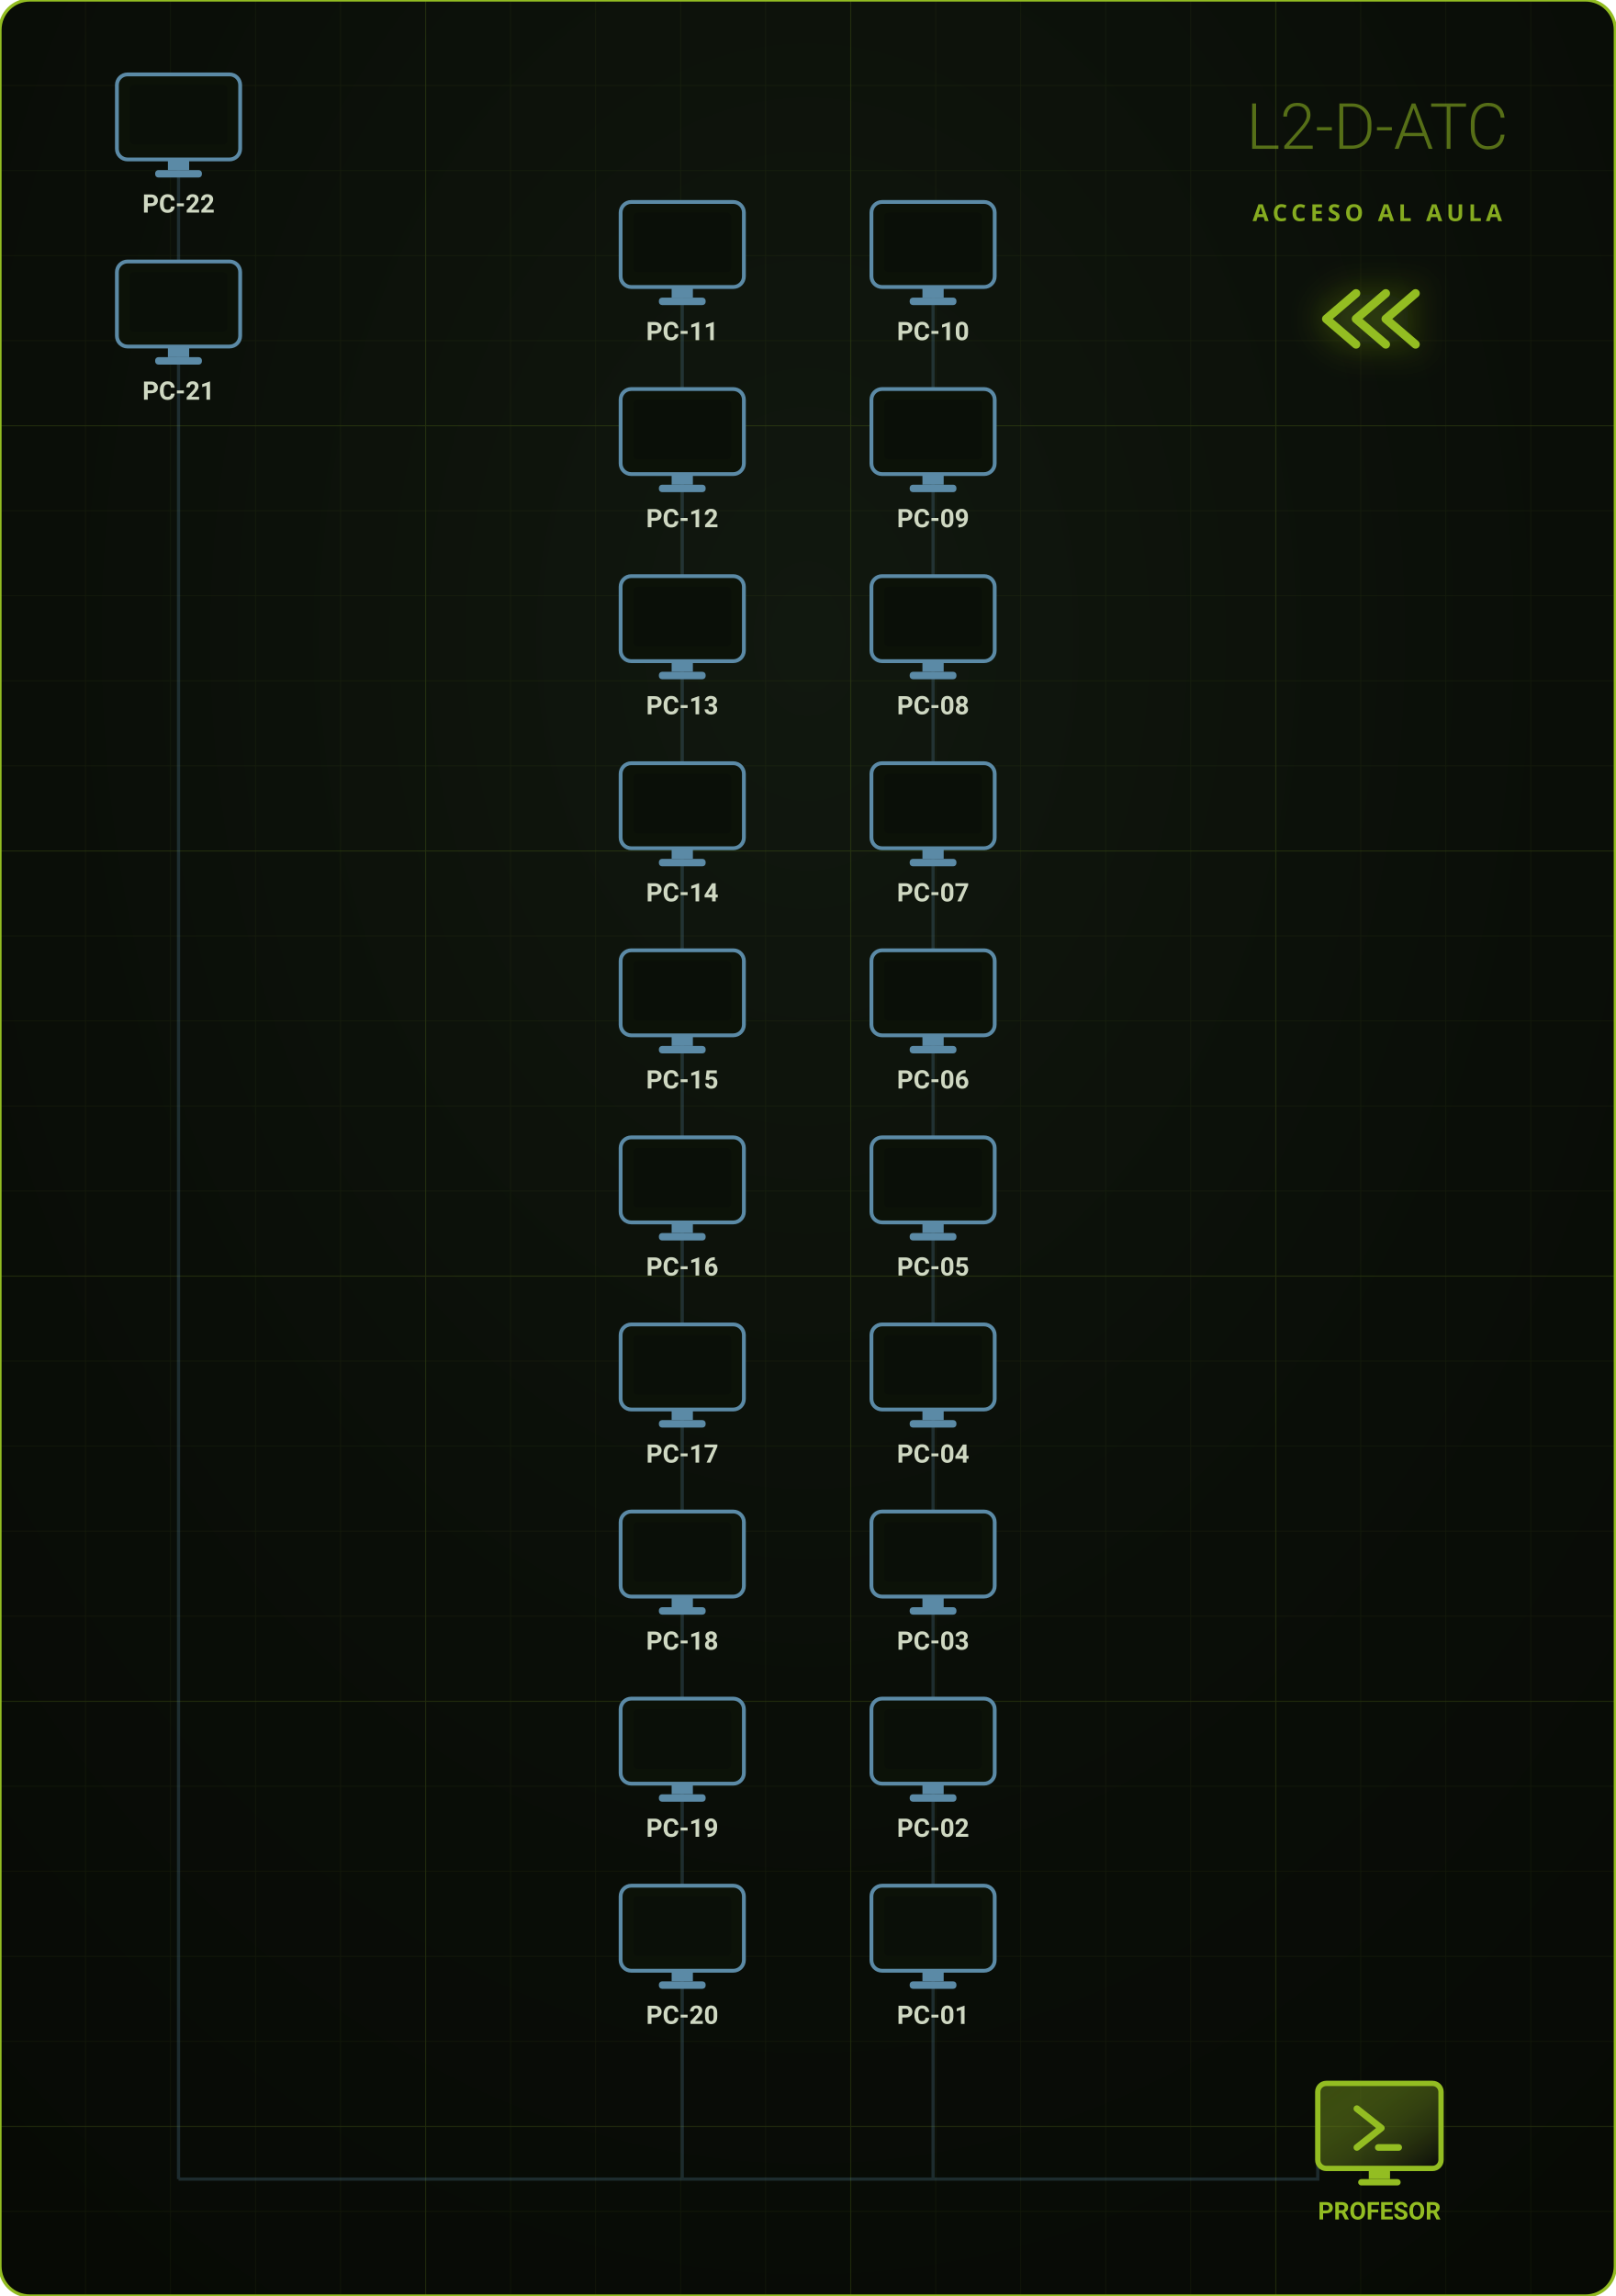
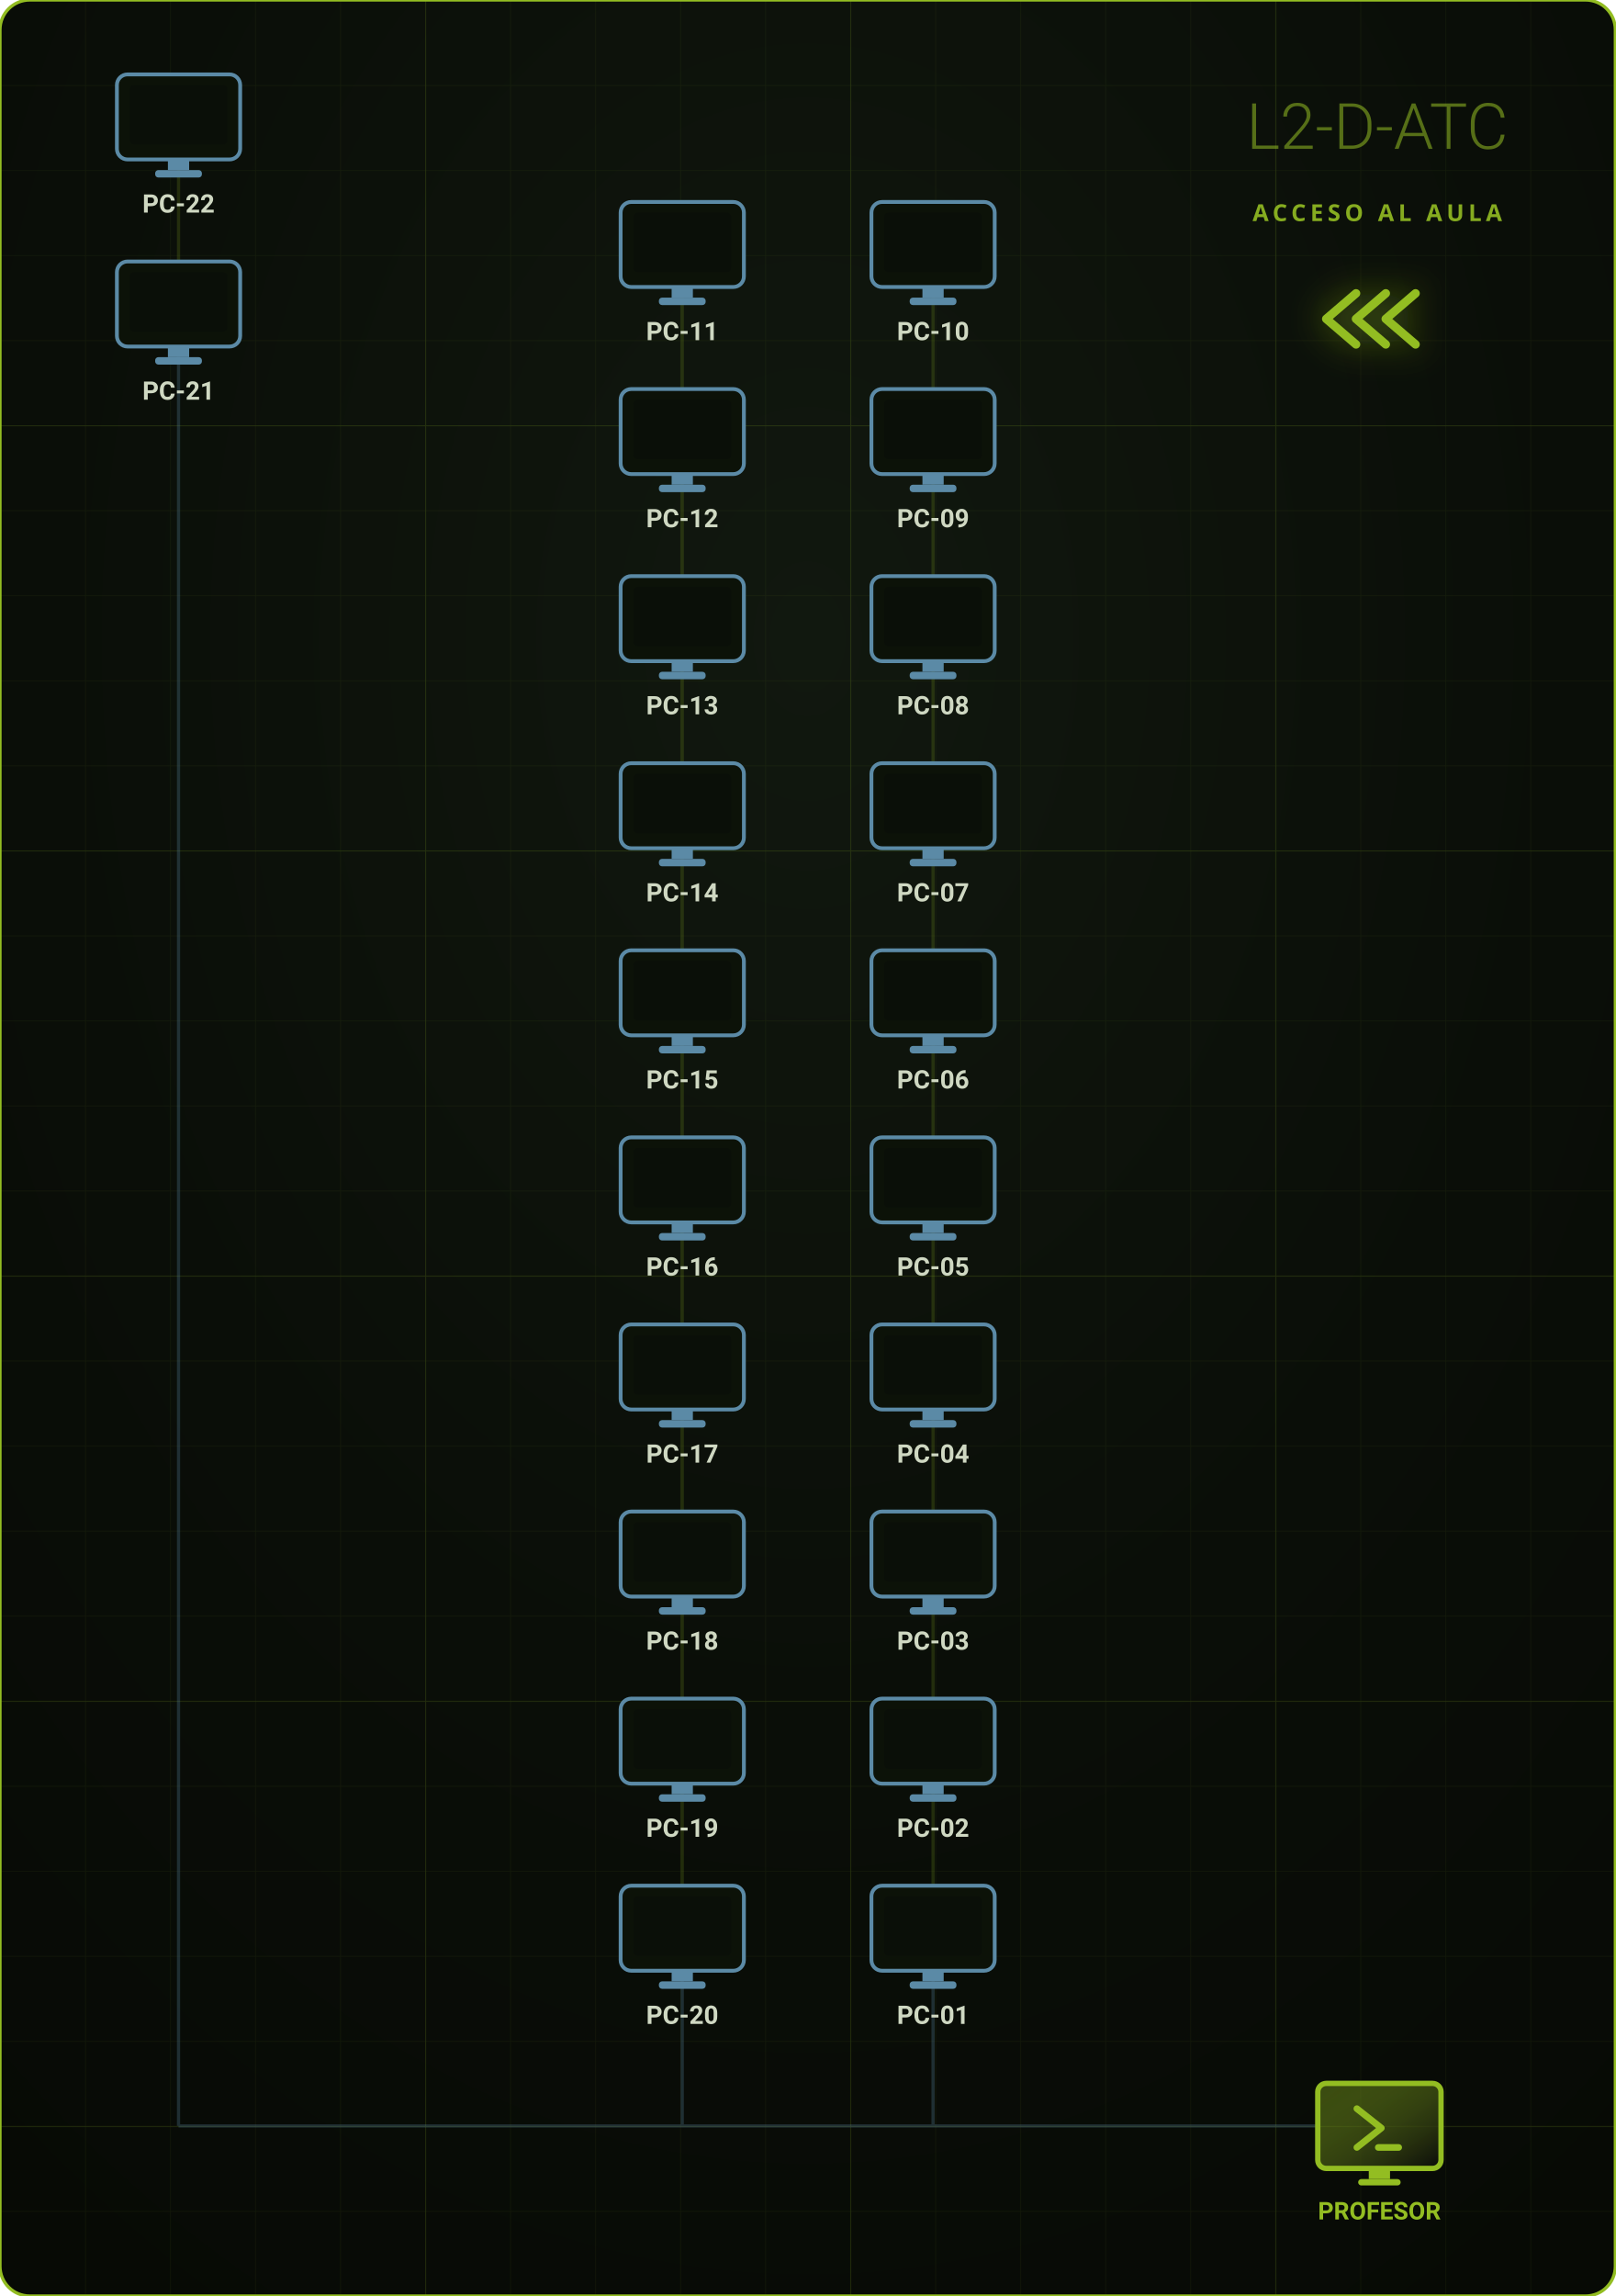
<svg xmlns="http://www.w3.org/2000/svg" viewBox="0 0 760 1080" font-family="system-ui, -apple-system, 'Segoe UI', Roboto, sans-serif" role="img" aria-label="Plano del aula L2-D-ATC: el equipo del profesor lanza un comando que se ejecuta a la vez en los 22 puestos del aula.">
  <defs>
    <radialGradient id="aulaBg" cx="50%" cy="28%" r="85%">
      <stop offset="0%" stop-color="#11180f" />
      <stop offset="55%" stop-color="#0a0e08" />
      <stop offset="100%" stop-color="#070a05" />
    </radialGradient>
    <linearGradient id="profGrad" x1="0%" y1="0%" x2="100%" y2="100%">
      <stop offset="0%" stop-color="rgba(147,189,34,0.35)" />
      <stop offset="100%" stop-color="rgba(10,10,10,0.92)" />
    </linearGradient>
    <pattern id="aulaGrid" width="40" height="40" patternUnits="userSpaceOnUse">
      <path d="M 40 0 L 0 0 0 40" fill="none" stroke="#93BD22" stroke-width="0.6" opacity="0.08" />
    </pattern>
    <pattern id="aulaGridMajor" width="200" height="200" patternUnits="userSpaceOnUse">
      <path d="M 200 0 L 0 0 0 200" fill="none" stroke="#93BD22" stroke-width="1" opacity="0.12" />
    </pattern>
  </defs>
  <rect width="760" height="1080" rx="14" fill="url(#aulaBg)" stroke="#93BD22" stroke-width="1.5" />
  <rect width="760" height="1080" rx="14" fill="url(#aulaGrid)" />
  <rect width="760" height="1080" rx="14" fill="url(#aulaGridMajor)" />
-   <g stroke="#5b8aa6" stroke-width="1.5" opacity="0.25">
-     <path d="M620,1000 L620,1025 L84,1025" fill="none" />
-     <path d="M84,1025 L84,35" fill="none" />
-     <path d="M321,1025 L321,95" fill="none" />
-     <path d="M439,1025 L439,95" fill="none" />
+   <g stroke="#5b8aa6" stroke-width="1.5" opacity="0.28">
+     <path d="M620,1000 L84,1000" fill="none" />
+     <path d="M84,1000 L84,163" fill="none" />
+     <path d="M321,1000 L321,927" fill="none" />
+     <path d="M439,1000 L439,927" fill="none" />
+   </g>
+   <g>
+     <line x1="84" y1="35" x2="84" y2="163" stroke="#93BD22" stroke-width="1.5" opacity="0.18" />
+     <line x1="321" y1="95" x2="321" y2="927" stroke="#93BD22" stroke-width="1.5" opacity="0.18" />
+     <line x1="439" y1="95" x2="439" y2="927" stroke="#93BD22" stroke-width="1.5" opacity="0.18" />
  </g>
  <g>
    <g opacity="0">
      <path d="M-6,-6 L6,0 L-6,6" fill="none" stroke="#93BD22" stroke-width="3" stroke-linecap="round" stroke-linejoin="round" style="filter: drop-shadow(0 0 6px rgba(147,189,34,0.9));" />
-       <animateMotion dur="8s" repeatCount="indefinite" keyPoints="0;1;1" keyTimes="0;0.31;1" calcMode="linear" rotate="auto" path="M620,1000 L620,1025 L84,1025 L84,35" />
+       <animateMotion dur="8s" repeatCount="indefinite" keyPoints="0;1;1" keyTimes="0;0.31;1" calcMode="linear" rotate="auto" path="M620,1000 L84,1000 L84,163" />
      <animate attributeName="opacity" values="0;1;1;0;0" keyTimes="0;0.02;0.29;0.32;1" dur="8s" repeatCount="indefinite" />
    </g>
    <g opacity="0">
      <path d="M-6,-6 L6,0 L-6,6" fill="none" stroke="#93BD22" stroke-width="3" stroke-linecap="round" stroke-linejoin="round" style="filter: drop-shadow(0 0 6px rgba(147,189,34,0.9));" />
-       <animateMotion dur="8s" repeatCount="indefinite" keyPoints="0;1;1" keyTimes="0;0.31;1" calcMode="linear" rotate="auto" path="M620,1000 L620,1025 L321,1025 L321,95" />
+       <animateMotion dur="8s" repeatCount="indefinite" keyPoints="0;1;1" keyTimes="0;0.31;1" calcMode="linear" rotate="auto" path="M620,1000 L321,1000 L321,927" />
      <animate attributeName="opacity" values="0;1;1;0;0" keyTimes="0;0.02;0.29;0.32;1" dur="8s" repeatCount="indefinite" />
    </g>
    <g opacity="0">
      <path d="M-6,-6 L6,0 L-6,6" fill="none" stroke="#93BD22" stroke-width="3" stroke-linecap="round" stroke-linejoin="round" style="filter: drop-shadow(0 0 6px rgba(147,189,34,0.9));" />
-       <animateMotion dur="8s" repeatCount="indefinite" keyPoints="0;1;1" keyTimes="0;0.31;1" calcMode="linear" rotate="auto" path="M620,1000 L620,1025 L439,1025 L439,95" />
+       <animateMotion dur="8s" repeatCount="indefinite" keyPoints="0;1;1" keyTimes="0;0.31;1" calcMode="linear" rotate="auto" path="M620,1000 L439,1000 L439,927" />
      <animate attributeName="opacity" values="0;1;1;0;0" keyTimes="0;0.02;0.29;0.32;1" dur="8s" repeatCount="indefinite" />
    </g>
  </g>
  <g transform="translate(55,35)">
    <rect x="0" y="0" width="58" height="40" rx="5" fill="#0c1208" stroke="#5b8aa6" stroke-width="1.8">
      <animate attributeName="stroke" values="#5b8aa6;#5b8aa6;#93BD22;#93BD22;#5b8aa6;#5b8aa6" keyTimes="0;0.30;0.33;0.70;0.74;1" dur="8s" repeatCount="indefinite" />
    </rect>
    <rect x="6" y="5" width="46" height="28" rx="2" fill="#0a0f08">
      <animate attributeName="fill" values="#0a0f08;#0a0f08;#1a2e0a;#1a2e0a;#0a0f08;#0a0f08" keyTimes="0;0.30;0.33;0.70;0.74;1" dur="8s" repeatCount="indefinite" />
    </rect>
    <path d="M21.0 18.0 l5 5 l11 -11" fill="none" stroke="#93BD22" stroke-width="2.8" stroke-linecap="round" stroke-linejoin="round" opacity="0">
      <animate attributeName="opacity" values="0;0;1;1;0;0" keyTimes="0;0.33;0.34;0.70;0.73;1" dur="8s" repeatCount="indefinite" />
    </path>
    <rect x="24.0" y="40" width="10" height="5" fill="#5b8aa6" />
    <rect x="18.0" y="45" width="22" height="3.5" rx="1.5" fill="#5b8aa6" />
    <text x="29.0" y="65" text-anchor="middle" fill="#cfd8c2" font-size="12" font-weight="600">PC-22</text>
  </g>
  <g transform="translate(55,123)">
    <rect x="0" y="0" width="58" height="40" rx="5" fill="#0c1208" stroke="#5b8aa6" stroke-width="1.8">
      <animate attributeName="stroke" values="#5b8aa6;#5b8aa6;#93BD22;#93BD22;#5b8aa6;#5b8aa6" keyTimes="0;0.30;0.33;0.70;0.74;1" dur="8s" repeatCount="indefinite" />
    </rect>
    <rect x="6" y="5" width="46" height="28" rx="2" fill="#0a0f08">
      <animate attributeName="fill" values="#0a0f08;#0a0f08;#1a2e0a;#1a2e0a;#0a0f08;#0a0f08" keyTimes="0;0.30;0.33;0.70;0.74;1" dur="8s" repeatCount="indefinite" />
    </rect>
    <path d="M21.0 18.0 l5 5 l11 -11" fill="none" stroke="#93BD22" stroke-width="2.8" stroke-linecap="round" stroke-linejoin="round" opacity="0">
      <animate attributeName="opacity" values="0;0;1;1;0;0" keyTimes="0;0.33;0.34;0.70;0.73;1" dur="8s" repeatCount="indefinite" />
    </path>
    <rect x="24.0" y="40" width="10" height="5" fill="#5b8aa6" />
    <rect x="18.0" y="45" width="22" height="3.5" rx="1.5" fill="#5b8aa6" />
    <text x="29.0" y="65" text-anchor="middle" fill="#cfd8c2" font-size="12" font-weight="600">PC-21</text>
  </g>
  <g transform="translate(292,95)">
    <rect x="0" y="0" width="58" height="40" rx="5" fill="#0c1208" stroke="#5b8aa6" stroke-width="1.8">
      <animate attributeName="stroke" values="#5b8aa6;#5b8aa6;#93BD22;#93BD22;#5b8aa6;#5b8aa6" keyTimes="0;0.30;0.33;0.70;0.74;1" dur="8s" repeatCount="indefinite" />
    </rect>
    <rect x="6" y="5" width="46" height="28" rx="2" fill="#0a0f08">
      <animate attributeName="fill" values="#0a0f08;#0a0f08;#1a2e0a;#1a2e0a;#0a0f08;#0a0f08" keyTimes="0;0.30;0.33;0.70;0.74;1" dur="8s" repeatCount="indefinite" />
    </rect>
    <path d="M21.0 18.0 l5 5 l11 -11" fill="none" stroke="#93BD22" stroke-width="2.8" stroke-linecap="round" stroke-linejoin="round" opacity="0">
      <animate attributeName="opacity" values="0;0;1;1;0;0" keyTimes="0;0.33;0.34;0.70;0.73;1" dur="8s" repeatCount="indefinite" />
    </path>
    <rect x="24.0" y="40" width="10" height="5" fill="#5b8aa6" />
    <rect x="18.0" y="45" width="22" height="3.5" rx="1.5" fill="#5b8aa6" />
    <text x="29.0" y="65" text-anchor="middle" fill="#cfd8c2" font-size="12" font-weight="600">PC-11</text>
  </g>
  <g transform="translate(292,183)">
    <rect x="0" y="0" width="58" height="40" rx="5" fill="#0c1208" stroke="#5b8aa6" stroke-width="1.8">
      <animate attributeName="stroke" values="#5b8aa6;#5b8aa6;#93BD22;#93BD22;#5b8aa6;#5b8aa6" keyTimes="0;0.30;0.33;0.70;0.74;1" dur="8s" repeatCount="indefinite" />
    </rect>
    <rect x="6" y="5" width="46" height="28" rx="2" fill="#0a0f08">
      <animate attributeName="fill" values="#0a0f08;#0a0f08;#1a2e0a;#1a2e0a;#0a0f08;#0a0f08" keyTimes="0;0.30;0.33;0.70;0.74;1" dur="8s" repeatCount="indefinite" />
    </rect>
    <path d="M21.0 18.0 l5 5 l11 -11" fill="none" stroke="#93BD22" stroke-width="2.8" stroke-linecap="round" stroke-linejoin="round" opacity="0">
      <animate attributeName="opacity" values="0;0;1;1;0;0" keyTimes="0;0.33;0.34;0.70;0.73;1" dur="8s" repeatCount="indefinite" />
    </path>
    <rect x="24.0" y="40" width="10" height="5" fill="#5b8aa6" />
    <rect x="18.0" y="45" width="22" height="3.5" rx="1.5" fill="#5b8aa6" />
    <text x="29.0" y="65" text-anchor="middle" fill="#cfd8c2" font-size="12" font-weight="600">PC-12</text>
  </g>
  <g transform="translate(292,271)">
    <rect x="0" y="0" width="58" height="40" rx="5" fill="#0c1208" stroke="#5b8aa6" stroke-width="1.8">
      <animate attributeName="stroke" values="#5b8aa6;#5b8aa6;#93BD22;#93BD22;#5b8aa6;#5b8aa6" keyTimes="0;0.30;0.33;0.70;0.74;1" dur="8s" repeatCount="indefinite" />
    </rect>
    <rect x="6" y="5" width="46" height="28" rx="2" fill="#0a0f08">
      <animate attributeName="fill" values="#0a0f08;#0a0f08;#1a2e0a;#1a2e0a;#0a0f08;#0a0f08" keyTimes="0;0.30;0.33;0.70;0.74;1" dur="8s" repeatCount="indefinite" />
    </rect>
    <path d="M21.0 18.0 l5 5 l11 -11" fill="none" stroke="#93BD22" stroke-width="2.8" stroke-linecap="round" stroke-linejoin="round" opacity="0">
      <animate attributeName="opacity" values="0;0;1;1;0;0" keyTimes="0;0.33;0.34;0.70;0.73;1" dur="8s" repeatCount="indefinite" />
    </path>
    <rect x="24.0" y="40" width="10" height="5" fill="#5b8aa6" />
    <rect x="18.0" y="45" width="22" height="3.5" rx="1.5" fill="#5b8aa6" />
    <text x="29.0" y="65" text-anchor="middle" fill="#cfd8c2" font-size="12" font-weight="600">PC-13</text>
  </g>
  <g transform="translate(292,359)">
    <rect x="0" y="0" width="58" height="40" rx="5" fill="#0c1208" stroke="#5b8aa6" stroke-width="1.8">
      <animate attributeName="stroke" values="#5b8aa6;#5b8aa6;#93BD22;#93BD22;#5b8aa6;#5b8aa6" keyTimes="0;0.30;0.33;0.70;0.74;1" dur="8s" repeatCount="indefinite" />
    </rect>
    <rect x="6" y="5" width="46" height="28" rx="2" fill="#0a0f08">
      <animate attributeName="fill" values="#0a0f08;#0a0f08;#1a2e0a;#1a2e0a;#0a0f08;#0a0f08" keyTimes="0;0.30;0.33;0.70;0.74;1" dur="8s" repeatCount="indefinite" />
    </rect>
    <path d="M21.0 18.0 l5 5 l11 -11" fill="none" stroke="#93BD22" stroke-width="2.8" stroke-linecap="round" stroke-linejoin="round" opacity="0">
      <animate attributeName="opacity" values="0;0;1;1;0;0" keyTimes="0;0.33;0.34;0.70;0.73;1" dur="8s" repeatCount="indefinite" />
    </path>
    <rect x="24.0" y="40" width="10" height="5" fill="#5b8aa6" />
    <rect x="18.0" y="45" width="22" height="3.5" rx="1.5" fill="#5b8aa6" />
    <text x="29.0" y="65" text-anchor="middle" fill="#cfd8c2" font-size="12" font-weight="600">PC-14</text>
  </g>
  <g transform="translate(292,447)">
    <rect x="0" y="0" width="58" height="40" rx="5" fill="#0c1208" stroke="#5b8aa6" stroke-width="1.8">
      <animate attributeName="stroke" values="#5b8aa6;#5b8aa6;#93BD22;#93BD22;#5b8aa6;#5b8aa6" keyTimes="0;0.30;0.33;0.70;0.74;1" dur="8s" repeatCount="indefinite" />
    </rect>
    <rect x="6" y="5" width="46" height="28" rx="2" fill="#0a0f08">
      <animate attributeName="fill" values="#0a0f08;#0a0f08;#1a2e0a;#1a2e0a;#0a0f08;#0a0f08" keyTimes="0;0.30;0.33;0.70;0.74;1" dur="8s" repeatCount="indefinite" />
    </rect>
    <path d="M21.0 18.0 l5 5 l11 -11" fill="none" stroke="#93BD22" stroke-width="2.8" stroke-linecap="round" stroke-linejoin="round" opacity="0">
      <animate attributeName="opacity" values="0;0;1;1;0;0" keyTimes="0;0.33;0.34;0.70;0.73;1" dur="8s" repeatCount="indefinite" />
    </path>
    <rect x="24.0" y="40" width="10" height="5" fill="#5b8aa6" />
    <rect x="18.0" y="45" width="22" height="3.5" rx="1.5" fill="#5b8aa6" />
    <text x="29.0" y="65" text-anchor="middle" fill="#cfd8c2" font-size="12" font-weight="600">PC-15</text>
  </g>
  <g transform="translate(292,535)">
    <rect x="0" y="0" width="58" height="40" rx="5" fill="#0c1208" stroke="#5b8aa6" stroke-width="1.8">
      <animate attributeName="stroke" values="#5b8aa6;#5b8aa6;#93BD22;#93BD22;#5b8aa6;#5b8aa6" keyTimes="0;0.30;0.33;0.70;0.74;1" dur="8s" repeatCount="indefinite" />
    </rect>
    <rect x="6" y="5" width="46" height="28" rx="2" fill="#0a0f08">
      <animate attributeName="fill" values="#0a0f08;#0a0f08;#1a2e0a;#1a2e0a;#0a0f08;#0a0f08" keyTimes="0;0.30;0.33;0.70;0.74;1" dur="8s" repeatCount="indefinite" />
    </rect>
    <path d="M21.0 18.0 l5 5 l11 -11" fill="none" stroke="#93BD22" stroke-width="2.8" stroke-linecap="round" stroke-linejoin="round" opacity="0">
      <animate attributeName="opacity" values="0;0;1;1;0;0" keyTimes="0;0.33;0.34;0.70;0.73;1" dur="8s" repeatCount="indefinite" />
    </path>
    <rect x="24.0" y="40" width="10" height="5" fill="#5b8aa6" />
    <rect x="18.0" y="45" width="22" height="3.5" rx="1.5" fill="#5b8aa6" />
    <text x="29.0" y="65" text-anchor="middle" fill="#cfd8c2" font-size="12" font-weight="600">PC-16</text>
  </g>
  <g transform="translate(292,623)">
    <rect x="0" y="0" width="58" height="40" rx="5" fill="#0c1208" stroke="#5b8aa6" stroke-width="1.8">
      <animate attributeName="stroke" values="#5b8aa6;#5b8aa6;#93BD22;#93BD22;#5b8aa6;#5b8aa6" keyTimes="0;0.30;0.33;0.70;0.74;1" dur="8s" repeatCount="indefinite" />
    </rect>
    <rect x="6" y="5" width="46" height="28" rx="2" fill="#0a0f08">
      <animate attributeName="fill" values="#0a0f08;#0a0f08;#1a2e0a;#1a2e0a;#0a0f08;#0a0f08" keyTimes="0;0.30;0.33;0.70;0.74;1" dur="8s" repeatCount="indefinite" />
    </rect>
    <path d="M21.0 18.0 l5 5 l11 -11" fill="none" stroke="#93BD22" stroke-width="2.8" stroke-linecap="round" stroke-linejoin="round" opacity="0">
      <animate attributeName="opacity" values="0;0;1;1;0;0" keyTimes="0;0.33;0.34;0.70;0.73;1" dur="8s" repeatCount="indefinite" />
    </path>
    <rect x="24.0" y="40" width="10" height="5" fill="#5b8aa6" />
    <rect x="18.0" y="45" width="22" height="3.5" rx="1.5" fill="#5b8aa6" />
    <text x="29.0" y="65" text-anchor="middle" fill="#cfd8c2" font-size="12" font-weight="600">PC-17</text>
  </g>
  <g transform="translate(292,711)">
    <rect x="0" y="0" width="58" height="40" rx="5" fill="#0c1208" stroke="#5b8aa6" stroke-width="1.8">
      <animate attributeName="stroke" values="#5b8aa6;#5b8aa6;#93BD22;#93BD22;#5b8aa6;#5b8aa6" keyTimes="0;0.30;0.33;0.70;0.74;1" dur="8s" repeatCount="indefinite" />
    </rect>
    <rect x="6" y="5" width="46" height="28" rx="2" fill="#0a0f08">
      <animate attributeName="fill" values="#0a0f08;#0a0f08;#1a2e0a;#1a2e0a;#0a0f08;#0a0f08" keyTimes="0;0.30;0.33;0.70;0.74;1" dur="8s" repeatCount="indefinite" />
    </rect>
    <path d="M21.0 18.0 l5 5 l11 -11" fill="none" stroke="#93BD22" stroke-width="2.8" stroke-linecap="round" stroke-linejoin="round" opacity="0">
      <animate attributeName="opacity" values="0;0;1;1;0;0" keyTimes="0;0.33;0.34;0.70;0.73;1" dur="8s" repeatCount="indefinite" />
    </path>
    <rect x="24.0" y="40" width="10" height="5" fill="#5b8aa6" />
    <rect x="18.0" y="45" width="22" height="3.5" rx="1.5" fill="#5b8aa6" />
    <text x="29.0" y="65" text-anchor="middle" fill="#cfd8c2" font-size="12" font-weight="600">PC-18</text>
  </g>
  <g transform="translate(292,799)">
    <rect x="0" y="0" width="58" height="40" rx="5" fill="#0c1208" stroke="#5b8aa6" stroke-width="1.8">
      <animate attributeName="stroke" values="#5b8aa6;#5b8aa6;#93BD22;#93BD22;#5b8aa6;#5b8aa6" keyTimes="0;0.30;0.33;0.70;0.74;1" dur="8s" repeatCount="indefinite" />
    </rect>
    <rect x="6" y="5" width="46" height="28" rx="2" fill="#0a0f08">
      <animate attributeName="fill" values="#0a0f08;#0a0f08;#1a2e0a;#1a2e0a;#0a0f08;#0a0f08" keyTimes="0;0.30;0.33;0.70;0.74;1" dur="8s" repeatCount="indefinite" />
    </rect>
    <path d="M21.0 18.0 l5 5 l11 -11" fill="none" stroke="#93BD22" stroke-width="2.8" stroke-linecap="round" stroke-linejoin="round" opacity="0">
      <animate attributeName="opacity" values="0;0;1;1;0;0" keyTimes="0;0.33;0.34;0.70;0.73;1" dur="8s" repeatCount="indefinite" />
    </path>
    <rect x="24.0" y="40" width="10" height="5" fill="#5b8aa6" />
    <rect x="18.0" y="45" width="22" height="3.5" rx="1.5" fill="#5b8aa6" />
    <text x="29.0" y="65" text-anchor="middle" fill="#cfd8c2" font-size="12" font-weight="600">PC-19</text>
  </g>
  <g transform="translate(292,887)">
    <rect x="0" y="0" width="58" height="40" rx="5" fill="#0c1208" stroke="#5b8aa6" stroke-width="1.8">
      <animate attributeName="stroke" values="#5b8aa6;#5b8aa6;#93BD22;#93BD22;#5b8aa6;#5b8aa6" keyTimes="0;0.30;0.33;0.70;0.74;1" dur="8s" repeatCount="indefinite" />
    </rect>
    <rect x="6" y="5" width="46" height="28" rx="2" fill="#0a0f08">
      <animate attributeName="fill" values="#0a0f08;#0a0f08;#1a2e0a;#1a2e0a;#0a0f08;#0a0f08" keyTimes="0;0.30;0.33;0.70;0.74;1" dur="8s" repeatCount="indefinite" />
    </rect>
    <path d="M21.0 18.0 l5 5 l11 -11" fill="none" stroke="#93BD22" stroke-width="2.8" stroke-linecap="round" stroke-linejoin="round" opacity="0">
      <animate attributeName="opacity" values="0;0;1;1;0;0" keyTimes="0;0.33;0.34;0.70;0.73;1" dur="8s" repeatCount="indefinite" />
    </path>
    <rect x="24.0" y="40" width="10" height="5" fill="#5b8aa6" />
    <rect x="18.0" y="45" width="22" height="3.5" rx="1.5" fill="#5b8aa6" />
    <text x="29.0" y="65" text-anchor="middle" fill="#cfd8c2" font-size="12" font-weight="600">PC-20</text>
  </g>
  <g transform="translate(410,95)">
    <rect x="0" y="0" width="58" height="40" rx="5" fill="#0c1208" stroke="#5b8aa6" stroke-width="1.8">
      <animate attributeName="stroke" values="#5b8aa6;#5b8aa6;#93BD22;#93BD22;#5b8aa6;#5b8aa6" keyTimes="0;0.30;0.33;0.70;0.74;1" dur="8s" repeatCount="indefinite" />
    </rect>
    <rect x="6" y="5" width="46" height="28" rx="2" fill="#0a0f08">
      <animate attributeName="fill" values="#0a0f08;#0a0f08;#1a2e0a;#1a2e0a;#0a0f08;#0a0f08" keyTimes="0;0.30;0.33;0.70;0.74;1" dur="8s" repeatCount="indefinite" />
    </rect>
    <path d="M21.0 18.0 l5 5 l11 -11" fill="none" stroke="#93BD22" stroke-width="2.8" stroke-linecap="round" stroke-linejoin="round" opacity="0">
      <animate attributeName="opacity" values="0;0;1;1;0;0" keyTimes="0;0.33;0.34;0.70;0.73;1" dur="8s" repeatCount="indefinite" />
    </path>
    <rect x="24.0" y="40" width="10" height="5" fill="#5b8aa6" />
    <rect x="18.0" y="45" width="22" height="3.5" rx="1.5" fill="#5b8aa6" />
    <text x="29.0" y="65" text-anchor="middle" fill="#cfd8c2" font-size="12" font-weight="600">PC-10</text>
  </g>
  <g transform="translate(410,183)">
    <rect x="0" y="0" width="58" height="40" rx="5" fill="#0c1208" stroke="#5b8aa6" stroke-width="1.8">
      <animate attributeName="stroke" values="#5b8aa6;#5b8aa6;#93BD22;#93BD22;#5b8aa6;#5b8aa6" keyTimes="0;0.30;0.33;0.70;0.74;1" dur="8s" repeatCount="indefinite" />
    </rect>
    <rect x="6" y="5" width="46" height="28" rx="2" fill="#0a0f08">
      <animate attributeName="fill" values="#0a0f08;#0a0f08;#1a2e0a;#1a2e0a;#0a0f08;#0a0f08" keyTimes="0;0.30;0.33;0.70;0.74;1" dur="8s" repeatCount="indefinite" />
    </rect>
    <path d="M21.0 18.0 l5 5 l11 -11" fill="none" stroke="#93BD22" stroke-width="2.8" stroke-linecap="round" stroke-linejoin="round" opacity="0">
      <animate attributeName="opacity" values="0;0;1;1;0;0" keyTimes="0;0.33;0.34;0.70;0.73;1" dur="8s" repeatCount="indefinite" />
    </path>
    <rect x="24.0" y="40" width="10" height="5" fill="#5b8aa6" />
    <rect x="18.0" y="45" width="22" height="3.5" rx="1.5" fill="#5b8aa6" />
    <text x="29.0" y="65" text-anchor="middle" fill="#cfd8c2" font-size="12" font-weight="600">PC-09</text>
  </g>
  <g transform="translate(410,271)">
    <rect x="0" y="0" width="58" height="40" rx="5" fill="#0c1208" stroke="#5b8aa6" stroke-width="1.8">
      <animate attributeName="stroke" values="#5b8aa6;#5b8aa6;#93BD22;#93BD22;#5b8aa6;#5b8aa6" keyTimes="0;0.30;0.33;0.70;0.74;1" dur="8s" repeatCount="indefinite" />
    </rect>
    <rect x="6" y="5" width="46" height="28" rx="2" fill="#0a0f08">
      <animate attributeName="fill" values="#0a0f08;#0a0f08;#1a2e0a;#1a2e0a;#0a0f08;#0a0f08" keyTimes="0;0.30;0.33;0.70;0.74;1" dur="8s" repeatCount="indefinite" />
    </rect>
    <path d="M21.0 18.0 l5 5 l11 -11" fill="none" stroke="#93BD22" stroke-width="2.8" stroke-linecap="round" stroke-linejoin="round" opacity="0">
      <animate attributeName="opacity" values="0;0;1;1;0;0" keyTimes="0;0.33;0.34;0.70;0.73;1" dur="8s" repeatCount="indefinite" />
    </path>
    <rect x="24.0" y="40" width="10" height="5" fill="#5b8aa6" />
    <rect x="18.0" y="45" width="22" height="3.5" rx="1.5" fill="#5b8aa6" />
    <text x="29.0" y="65" text-anchor="middle" fill="#cfd8c2" font-size="12" font-weight="600">PC-08</text>
  </g>
  <g transform="translate(410,359)">
    <rect x="0" y="0" width="58" height="40" rx="5" fill="#0c1208" stroke="#5b8aa6" stroke-width="1.8">
      <animate attributeName="stroke" values="#5b8aa6;#5b8aa6;#93BD22;#93BD22;#5b8aa6;#5b8aa6" keyTimes="0;0.30;0.33;0.70;0.74;1" dur="8s" repeatCount="indefinite" />
    </rect>
    <rect x="6" y="5" width="46" height="28" rx="2" fill="#0a0f08">
      <animate attributeName="fill" values="#0a0f08;#0a0f08;#1a2e0a;#1a2e0a;#0a0f08;#0a0f08" keyTimes="0;0.30;0.33;0.70;0.74;1" dur="8s" repeatCount="indefinite" />
    </rect>
    <path d="M21.0 18.0 l5 5 l11 -11" fill="none" stroke="#93BD22" stroke-width="2.8" stroke-linecap="round" stroke-linejoin="round" opacity="0">
      <animate attributeName="opacity" values="0;0;1;1;0;0" keyTimes="0;0.33;0.34;0.70;0.73;1" dur="8s" repeatCount="indefinite" />
    </path>
    <rect x="24.0" y="40" width="10" height="5" fill="#5b8aa6" />
    <rect x="18.0" y="45" width="22" height="3.5" rx="1.5" fill="#5b8aa6" />
    <text x="29.0" y="65" text-anchor="middle" fill="#cfd8c2" font-size="12" font-weight="600">PC-07</text>
  </g>
  <g transform="translate(410,447)">
    <rect x="0" y="0" width="58" height="40" rx="5" fill="#0c1208" stroke="#5b8aa6" stroke-width="1.8">
      <animate attributeName="stroke" values="#5b8aa6;#5b8aa6;#93BD22;#93BD22;#5b8aa6;#5b8aa6" keyTimes="0;0.30;0.33;0.70;0.74;1" dur="8s" repeatCount="indefinite" />
    </rect>
    <rect x="6" y="5" width="46" height="28" rx="2" fill="#0a0f08">
      <animate attributeName="fill" values="#0a0f08;#0a0f08;#1a2e0a;#1a2e0a;#0a0f08;#0a0f08" keyTimes="0;0.30;0.33;0.70;0.74;1" dur="8s" repeatCount="indefinite" />
    </rect>
    <path d="M21.0 18.0 l5 5 l11 -11" fill="none" stroke="#93BD22" stroke-width="2.8" stroke-linecap="round" stroke-linejoin="round" opacity="0">
      <animate attributeName="opacity" values="0;0;1;1;0;0" keyTimes="0;0.33;0.34;0.70;0.73;1" dur="8s" repeatCount="indefinite" />
    </path>
    <rect x="24.0" y="40" width="10" height="5" fill="#5b8aa6" />
    <rect x="18.0" y="45" width="22" height="3.5" rx="1.5" fill="#5b8aa6" />
    <text x="29.0" y="65" text-anchor="middle" fill="#cfd8c2" font-size="12" font-weight="600">PC-06</text>
  </g>
  <g transform="translate(410,535)">
    <rect x="0" y="0" width="58" height="40" rx="5" fill="#0c1208" stroke="#5b8aa6" stroke-width="1.8">
      <animate attributeName="stroke" values="#5b8aa6;#5b8aa6;#93BD22;#93BD22;#5b8aa6;#5b8aa6" keyTimes="0;0.30;0.33;0.70;0.74;1" dur="8s" repeatCount="indefinite" />
    </rect>
    <rect x="6" y="5" width="46" height="28" rx="2" fill="#0a0f08">
      <animate attributeName="fill" values="#0a0f08;#0a0f08;#1a2e0a;#1a2e0a;#0a0f08;#0a0f08" keyTimes="0;0.30;0.33;0.70;0.74;1" dur="8s" repeatCount="indefinite" />
    </rect>
    <path d="M21.0 18.0 l5 5 l11 -11" fill="none" stroke="#93BD22" stroke-width="2.8" stroke-linecap="round" stroke-linejoin="round" opacity="0">
      <animate attributeName="opacity" values="0;0;1;1;0;0" keyTimes="0;0.33;0.34;0.70;0.73;1" dur="8s" repeatCount="indefinite" />
    </path>
    <rect x="24.0" y="40" width="10" height="5" fill="#5b8aa6" />
    <rect x="18.0" y="45" width="22" height="3.5" rx="1.5" fill="#5b8aa6" />
    <text x="29.0" y="65" text-anchor="middle" fill="#cfd8c2" font-size="12" font-weight="600">PC-05</text>
  </g>
  <g transform="translate(410,623)">
    <rect x="0" y="0" width="58" height="40" rx="5" fill="#0c1208" stroke="#5b8aa6" stroke-width="1.8">
      <animate attributeName="stroke" values="#5b8aa6;#5b8aa6;#93BD22;#93BD22;#5b8aa6;#5b8aa6" keyTimes="0;0.30;0.33;0.70;0.74;1" dur="8s" repeatCount="indefinite" />
    </rect>
    <rect x="6" y="5" width="46" height="28" rx="2" fill="#0a0f08">
      <animate attributeName="fill" values="#0a0f08;#0a0f08;#1a2e0a;#1a2e0a;#0a0f08;#0a0f08" keyTimes="0;0.30;0.33;0.70;0.74;1" dur="8s" repeatCount="indefinite" />
    </rect>
    <path d="M21.0 18.0 l5 5 l11 -11" fill="none" stroke="#93BD22" stroke-width="2.8" stroke-linecap="round" stroke-linejoin="round" opacity="0">
      <animate attributeName="opacity" values="0;0;1;1;0;0" keyTimes="0;0.33;0.34;0.70;0.73;1" dur="8s" repeatCount="indefinite" />
    </path>
    <rect x="24.0" y="40" width="10" height="5" fill="#5b8aa6" />
    <rect x="18.0" y="45" width="22" height="3.5" rx="1.5" fill="#5b8aa6" />
    <text x="29.0" y="65" text-anchor="middle" fill="#cfd8c2" font-size="12" font-weight="600">PC-04</text>
  </g>
  <g transform="translate(410,711)">
    <rect x="0" y="0" width="58" height="40" rx="5" fill="#0c1208" stroke="#5b8aa6" stroke-width="1.8">
      <animate attributeName="stroke" values="#5b8aa6;#5b8aa6;#93BD22;#93BD22;#5b8aa6;#5b8aa6" keyTimes="0;0.30;0.33;0.70;0.74;1" dur="8s" repeatCount="indefinite" />
    </rect>
    <rect x="6" y="5" width="46" height="28" rx="2" fill="#0a0f08">
      <animate attributeName="fill" values="#0a0f08;#0a0f08;#1a2e0a;#1a2e0a;#0a0f08;#0a0f08" keyTimes="0;0.30;0.33;0.70;0.74;1" dur="8s" repeatCount="indefinite" />
    </rect>
    <path d="M21.0 18.0 l5 5 l11 -11" fill="none" stroke="#93BD22" stroke-width="2.8" stroke-linecap="round" stroke-linejoin="round" opacity="0">
      <animate attributeName="opacity" values="0;0;1;1;0;0" keyTimes="0;0.33;0.34;0.70;0.73;1" dur="8s" repeatCount="indefinite" />
    </path>
    <rect x="24.0" y="40" width="10" height="5" fill="#5b8aa6" />
    <rect x="18.0" y="45" width="22" height="3.5" rx="1.5" fill="#5b8aa6" />
    <text x="29.0" y="65" text-anchor="middle" fill="#cfd8c2" font-size="12" font-weight="600">PC-03</text>
  </g>
  <g transform="translate(410,799)">
    <rect x="0" y="0" width="58" height="40" rx="5" fill="#0c1208" stroke="#5b8aa6" stroke-width="1.8">
      <animate attributeName="stroke" values="#5b8aa6;#5b8aa6;#93BD22;#93BD22;#5b8aa6;#5b8aa6" keyTimes="0;0.30;0.33;0.70;0.74;1" dur="8s" repeatCount="indefinite" />
    </rect>
    <rect x="6" y="5" width="46" height="28" rx="2" fill="#0a0f08">
      <animate attributeName="fill" values="#0a0f08;#0a0f08;#1a2e0a;#1a2e0a;#0a0f08;#0a0f08" keyTimes="0;0.30;0.33;0.70;0.74;1" dur="8s" repeatCount="indefinite" />
    </rect>
    <path d="M21.0 18.0 l5 5 l11 -11" fill="none" stroke="#93BD22" stroke-width="2.8" stroke-linecap="round" stroke-linejoin="round" opacity="0">
      <animate attributeName="opacity" values="0;0;1;1;0;0" keyTimes="0;0.33;0.34;0.70;0.73;1" dur="8s" repeatCount="indefinite" />
    </path>
    <rect x="24.0" y="40" width="10" height="5" fill="#5b8aa6" />
    <rect x="18.0" y="45" width="22" height="3.5" rx="1.5" fill="#5b8aa6" />
    <text x="29.0" y="65" text-anchor="middle" fill="#cfd8c2" font-size="12" font-weight="600">PC-02</text>
  </g>
  <g transform="translate(410,887)">
    <rect x="0" y="0" width="58" height="40" rx="5" fill="#0c1208" stroke="#5b8aa6" stroke-width="1.8">
      <animate attributeName="stroke" values="#5b8aa6;#5b8aa6;#93BD22;#93BD22;#5b8aa6;#5b8aa6" keyTimes="0;0.30;0.33;0.70;0.74;1" dur="8s" repeatCount="indefinite" />
    </rect>
    <rect x="6" y="5" width="46" height="28" rx="2" fill="#0a0f08">
      <animate attributeName="fill" values="#0a0f08;#0a0f08;#1a2e0a;#1a2e0a;#0a0f08;#0a0f08" keyTimes="0;0.30;0.33;0.70;0.74;1" dur="8s" repeatCount="indefinite" />
    </rect>
    <path d="M21.0 18.0 l5 5 l11 -11" fill="none" stroke="#93BD22" stroke-width="2.8" stroke-linecap="round" stroke-linejoin="round" opacity="0">
      <animate attributeName="opacity" values="0;0;1;1;0;0" keyTimes="0;0.33;0.34;0.70;0.73;1" dur="8s" repeatCount="indefinite" />
    </path>
    <rect x="24.0" y="40" width="10" height="5" fill="#5b8aa6" />
    <rect x="18.0" y="45" width="22" height="3.5" rx="1.5" fill="#5b8aa6" />
    <text x="29.0" y="65" text-anchor="middle" fill="#cfd8c2" font-size="12" font-weight="600">PC-01</text>
  </g>
  <g transform="translate(620,980)">
    <rect x="0" y="0" width="58" height="40" rx="4" fill="url(#profGrad)" stroke="#93BD22" stroke-width="2.5" />
    <g transform="translate(16.0,9.0) scale(0.24)">
      <path d="M10 12 L58 50 L10 88" fill="none" stroke="#93BD22" stroke-width="13" stroke-linecap="round" stroke-linejoin="round" />
      <line x1="52" y1="88" x2="92" y2="88" stroke="#93BD22" stroke-width="13" stroke-linecap="round" />
    </g>
    <rect x="24.0" y="40" width="10" height="5" fill="#93BD22" />
    <rect x="19.0" y="45" width="20" height="3" rx="1.5" fill="#93BD22" />
    <text x="29.0" y="64" text-anchor="middle" fill="#93BD22" font-size="11.5" font-weight="700">PROFESOR</text>
  </g>
  <g transform="translate(648,70)">
    <text x="0" y="0" text-anchor="middle" fill="#93BD22" font-size="30" font-weight="300" opacity="0.55">L2-D-ATC</text>
    <text x="0" y="34" text-anchor="middle" fill="#93BD22" font-size="11" font-weight="bold" letter-spacing="2" font-family="sans-serif" opacity="0.9">ACCESO AL AULA</text>
    <g transform="translate(0,80)" style="filter: drop-shadow(0 0 8px rgba(147,189,34,0.6));">
      <path d="M18,-12 L4,0 L18,12" fill="none" stroke="#93BD22" stroke-width="4" stroke-linecap="round" stroke-linejoin="round">
        <animate attributeName="opacity" values="1;0.2;1" dur="1.5s" begin="0s" repeatCount="indefinite" />
      </path>
      <path d="M4,-12 L-10,0 L4,12" fill="none" stroke="#93BD22" stroke-width="4" stroke-linecap="round" stroke-linejoin="round">
        <animate attributeName="opacity" values="1;0.2;1" dur="1.5s" begin="0.25s" repeatCount="indefinite" />
      </path>
      <path d="M-10,-12 L-24,0 L-10,12" fill="none" stroke="#93BD22" stroke-width="4" stroke-linecap="round" stroke-linejoin="round">
        <animate attributeName="opacity" values="1;0.2;1" dur="1.5s" begin="0.5s" repeatCount="indefinite" />
      </path>
    </g>
  </g>
</svg>
